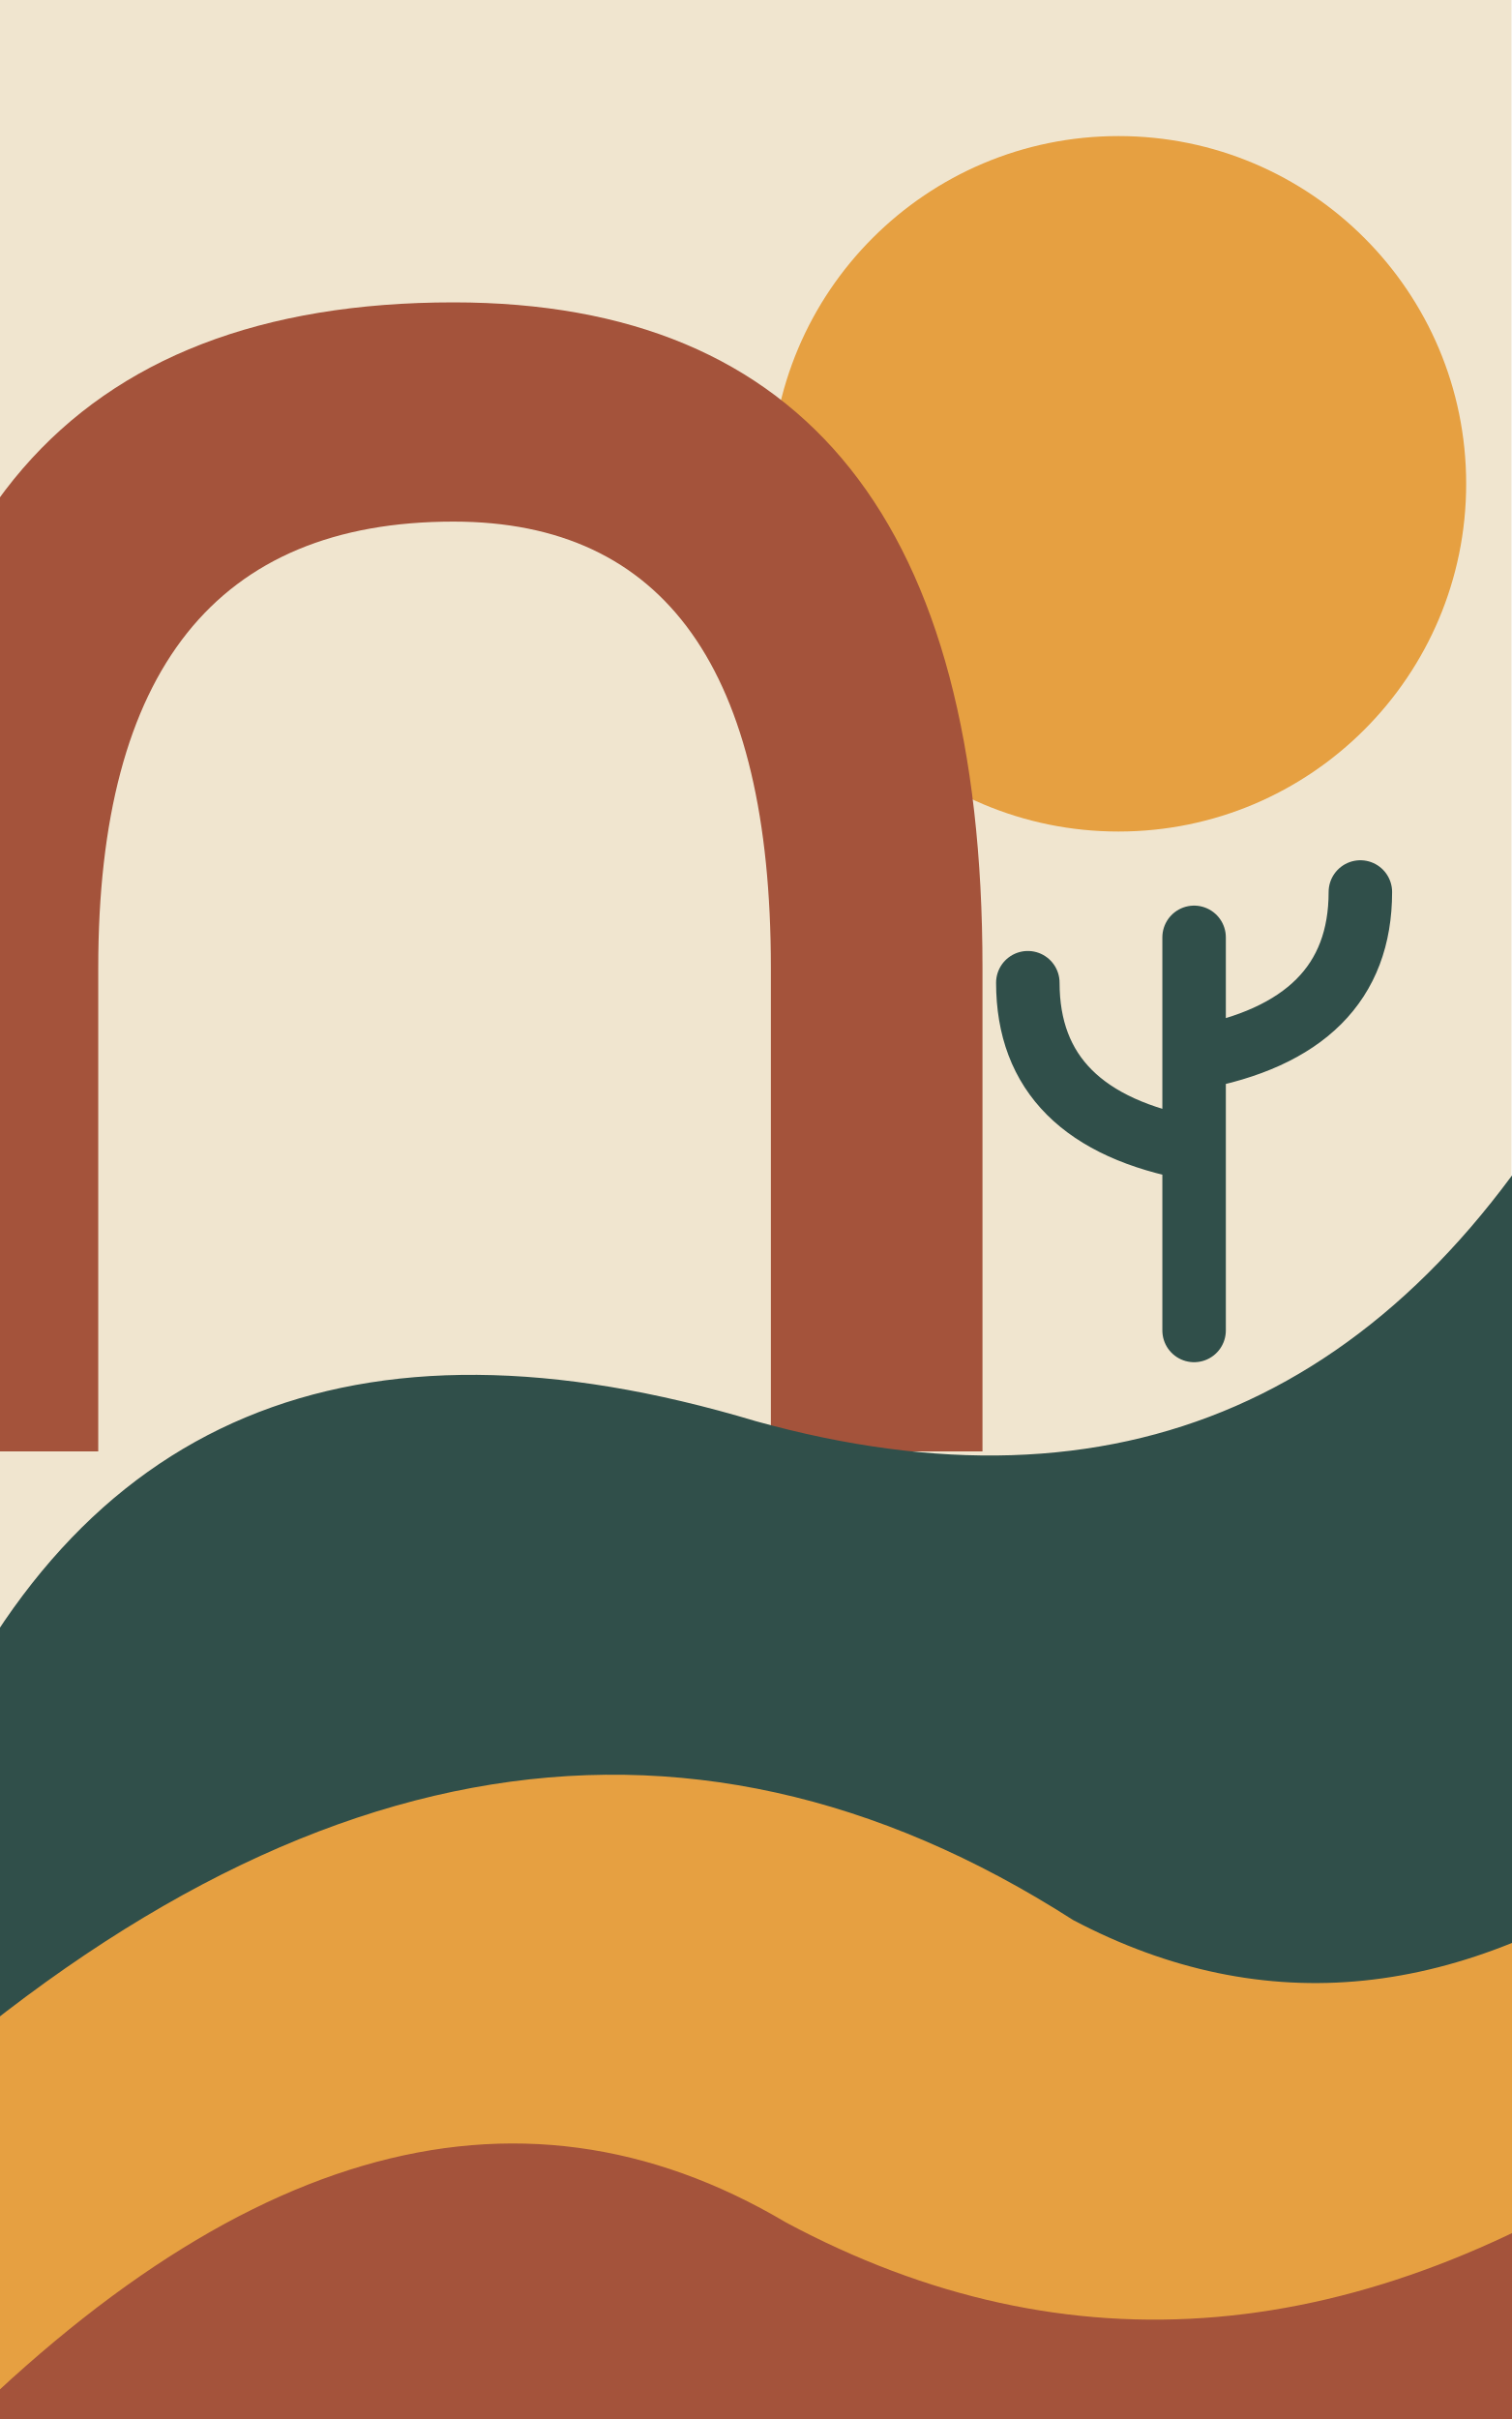
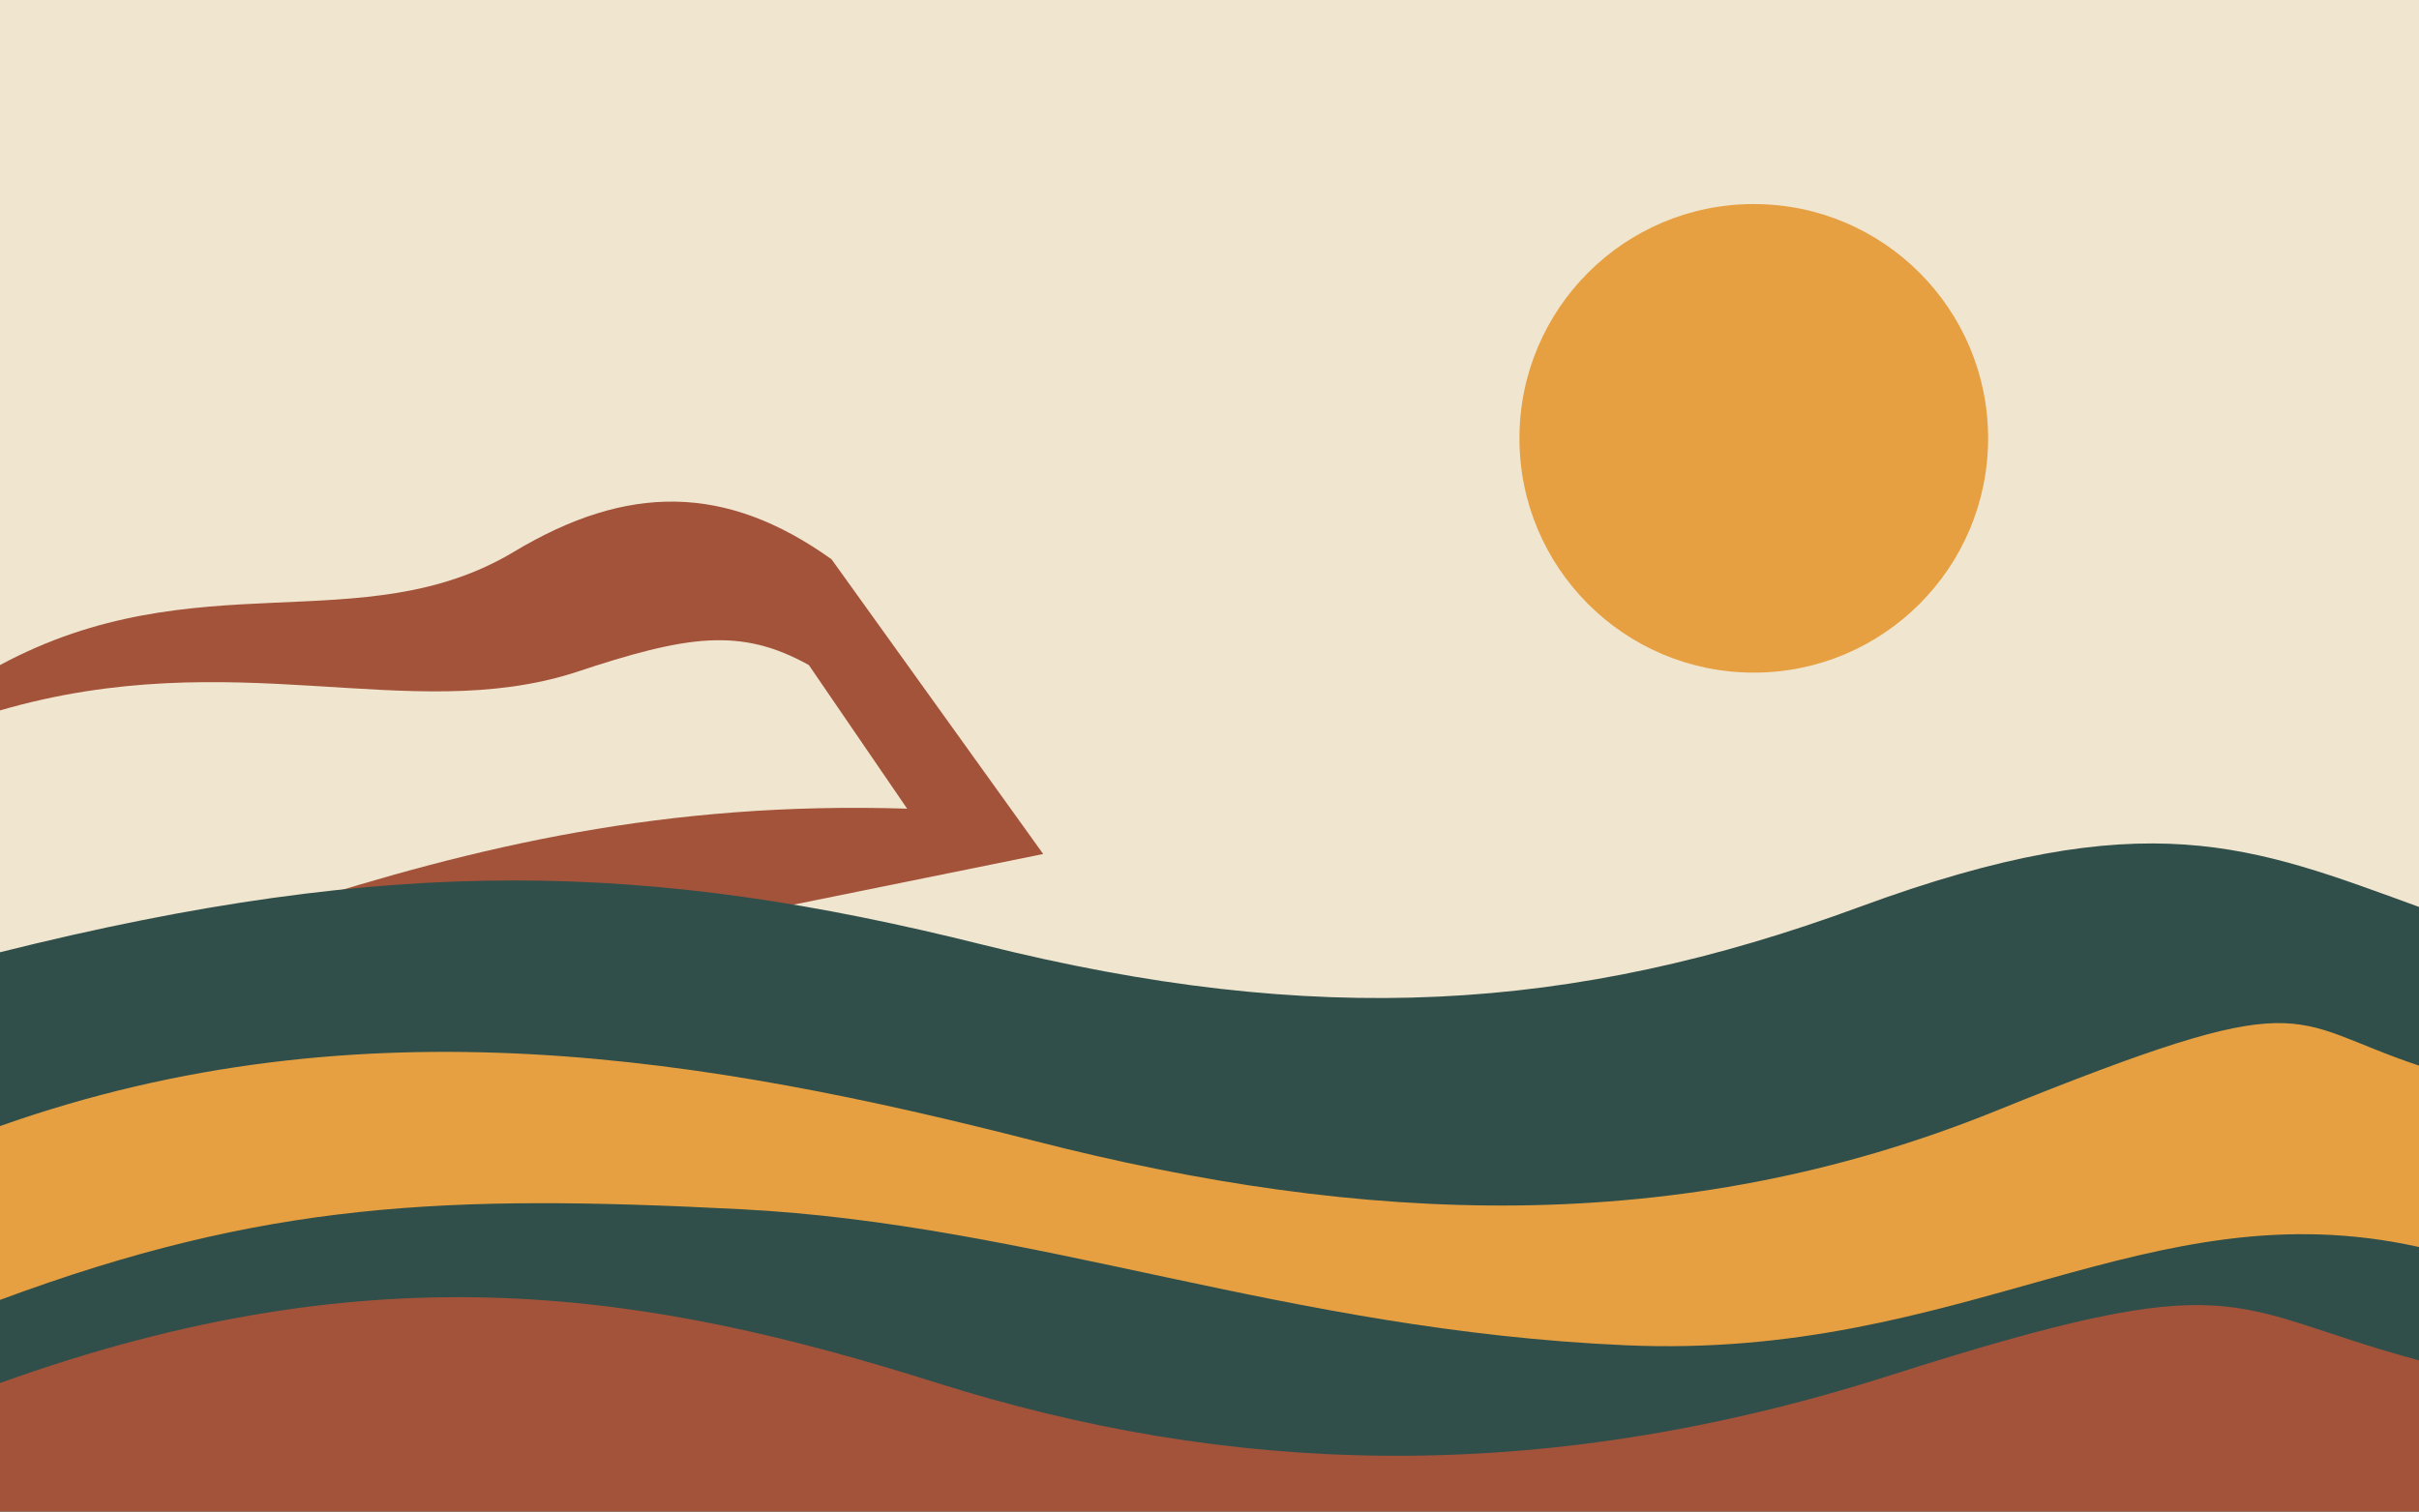
- <svg xmlns="http://www.w3.org/2000/svg" width="1000" height="1600" viewBox="0 0 1000 1600">
-   <rect width="1000" height="1600" fill="#f0e5cf" />
-   <circle cx="740" cy="320" r="230" fill="#e6a041" />
-   <path d="M-80 960V640Q-80 200 300 200Q650 200 650 640V960H510V640Q510 345 300 345Q65 345 65 640V960Z" fill="#a4533b" />
-   <path d="M-50 1170Q100 820 500 940Q860 1040 1050 700V1700H-50Z" fill="#304f4a" />
-   <path d="M-100 1420Q320 1020 710 1270Q900 1370 1100 1230V1700H-100Z" fill="#e6a041" />
-   <path d="M-60 1640Q250 1310 520 1470Q800 1620 1100 1420V1700H-60Z" fill="#a4533b" />
-   <path d="M790 880V620M790 760Q680 740 680 650M790 700Q900 680 900 590" fill="none" stroke="#304f4a" stroke-width="42" stroke-linecap="round" />
+ <svg xmlns="http://www.w3.org/2000/svg" width="1600" height="1000" viewBox="0 0 1600 1000">
+   <rect width="1600" height="1000" fill="#f0e5cf" />
+   <circle cx="1160" cy="290" r="155" fill="#e6a041" />
+   <path d="M0 440C130 370 240 425 340 365C415 320 480 320 550 370L690 565L0 705Z" fill="#a4533b" />
+   <path d="M0 470C155 425 270 480 380 445C455 420 490 415 535 440L600 535C440 530 315 560 190 600L0 635Z" fill="#f0e5cf" />
+   <path d="M0 630C260 565 430 570 650 625S1040 670 1230 600S1490 560 1600 600V1000H0Z" fill="#304f4a" />
+   <path d="M0 745C240 660 470 700 685 755S1110 820 1320 735S1510 675 1600 705V825C1420 785 1300 900 1075 890S685 810 490 800S175 795 0 860Z" fill="#e6a041" />
+   <path d="M0 915C250 825 430 855 620 915S1015 985 1250 910S1470 865 1600 900V1000H0Z" fill="#a4533b" />
</svg>
